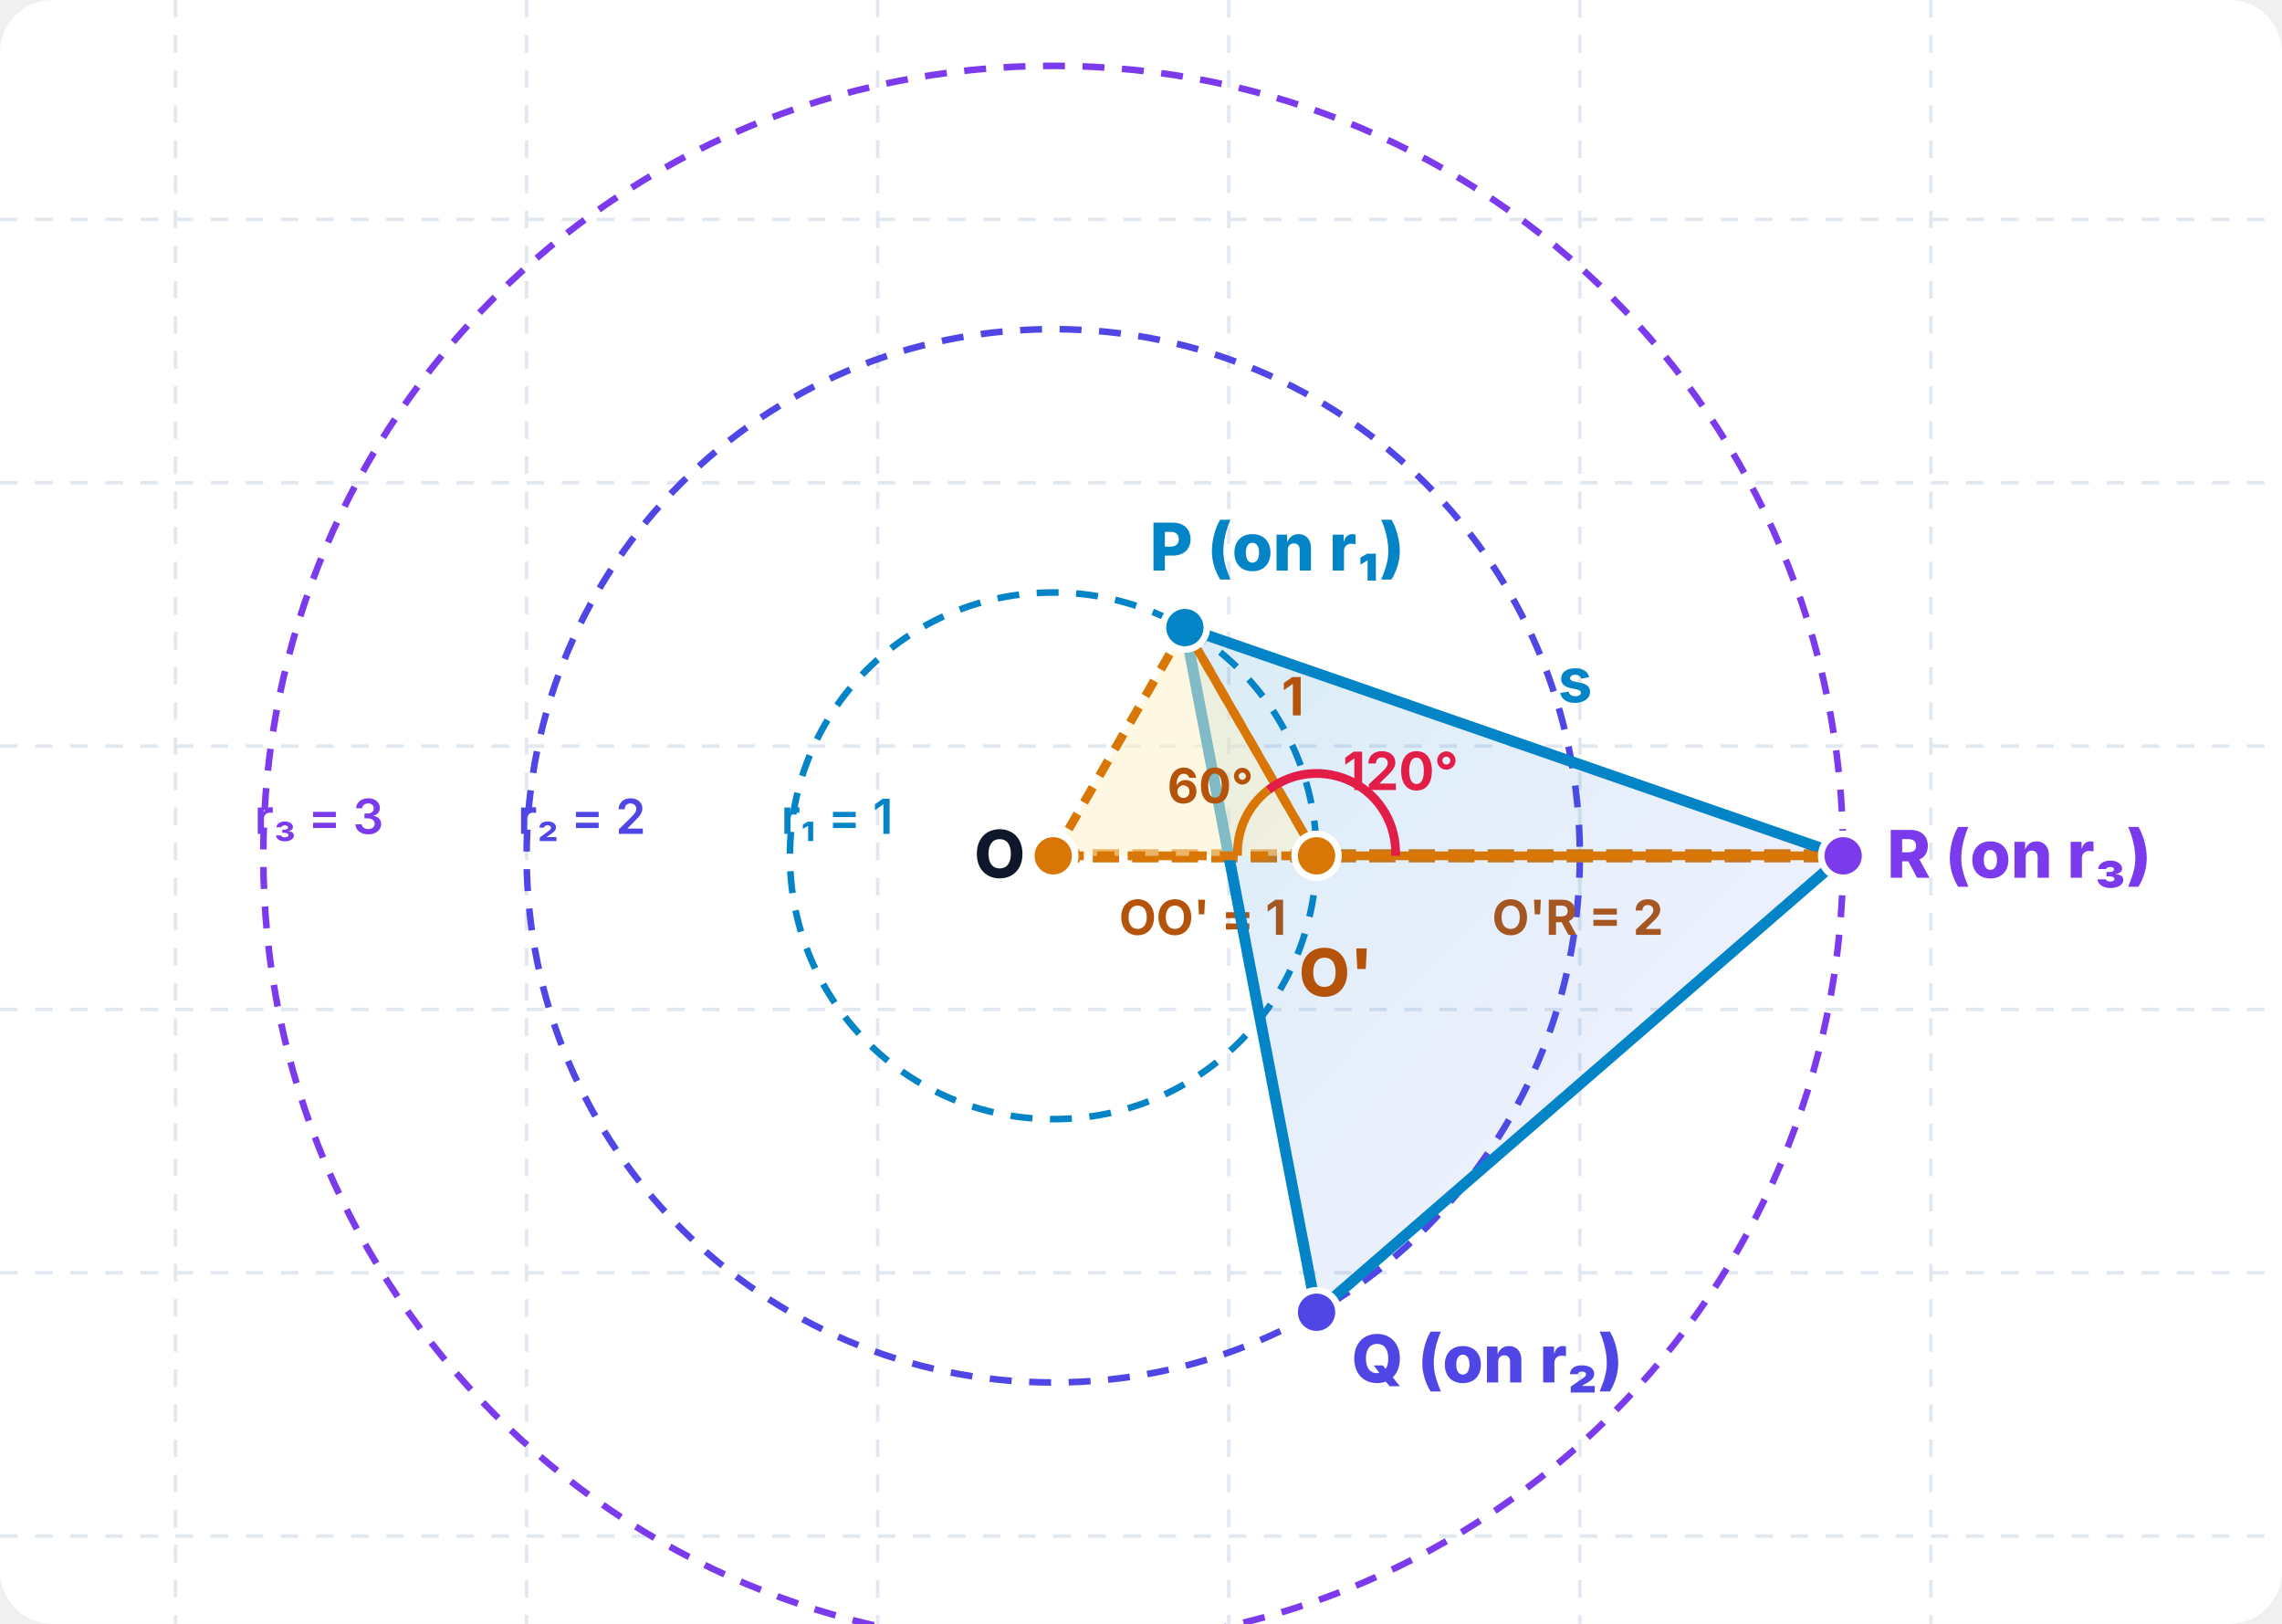
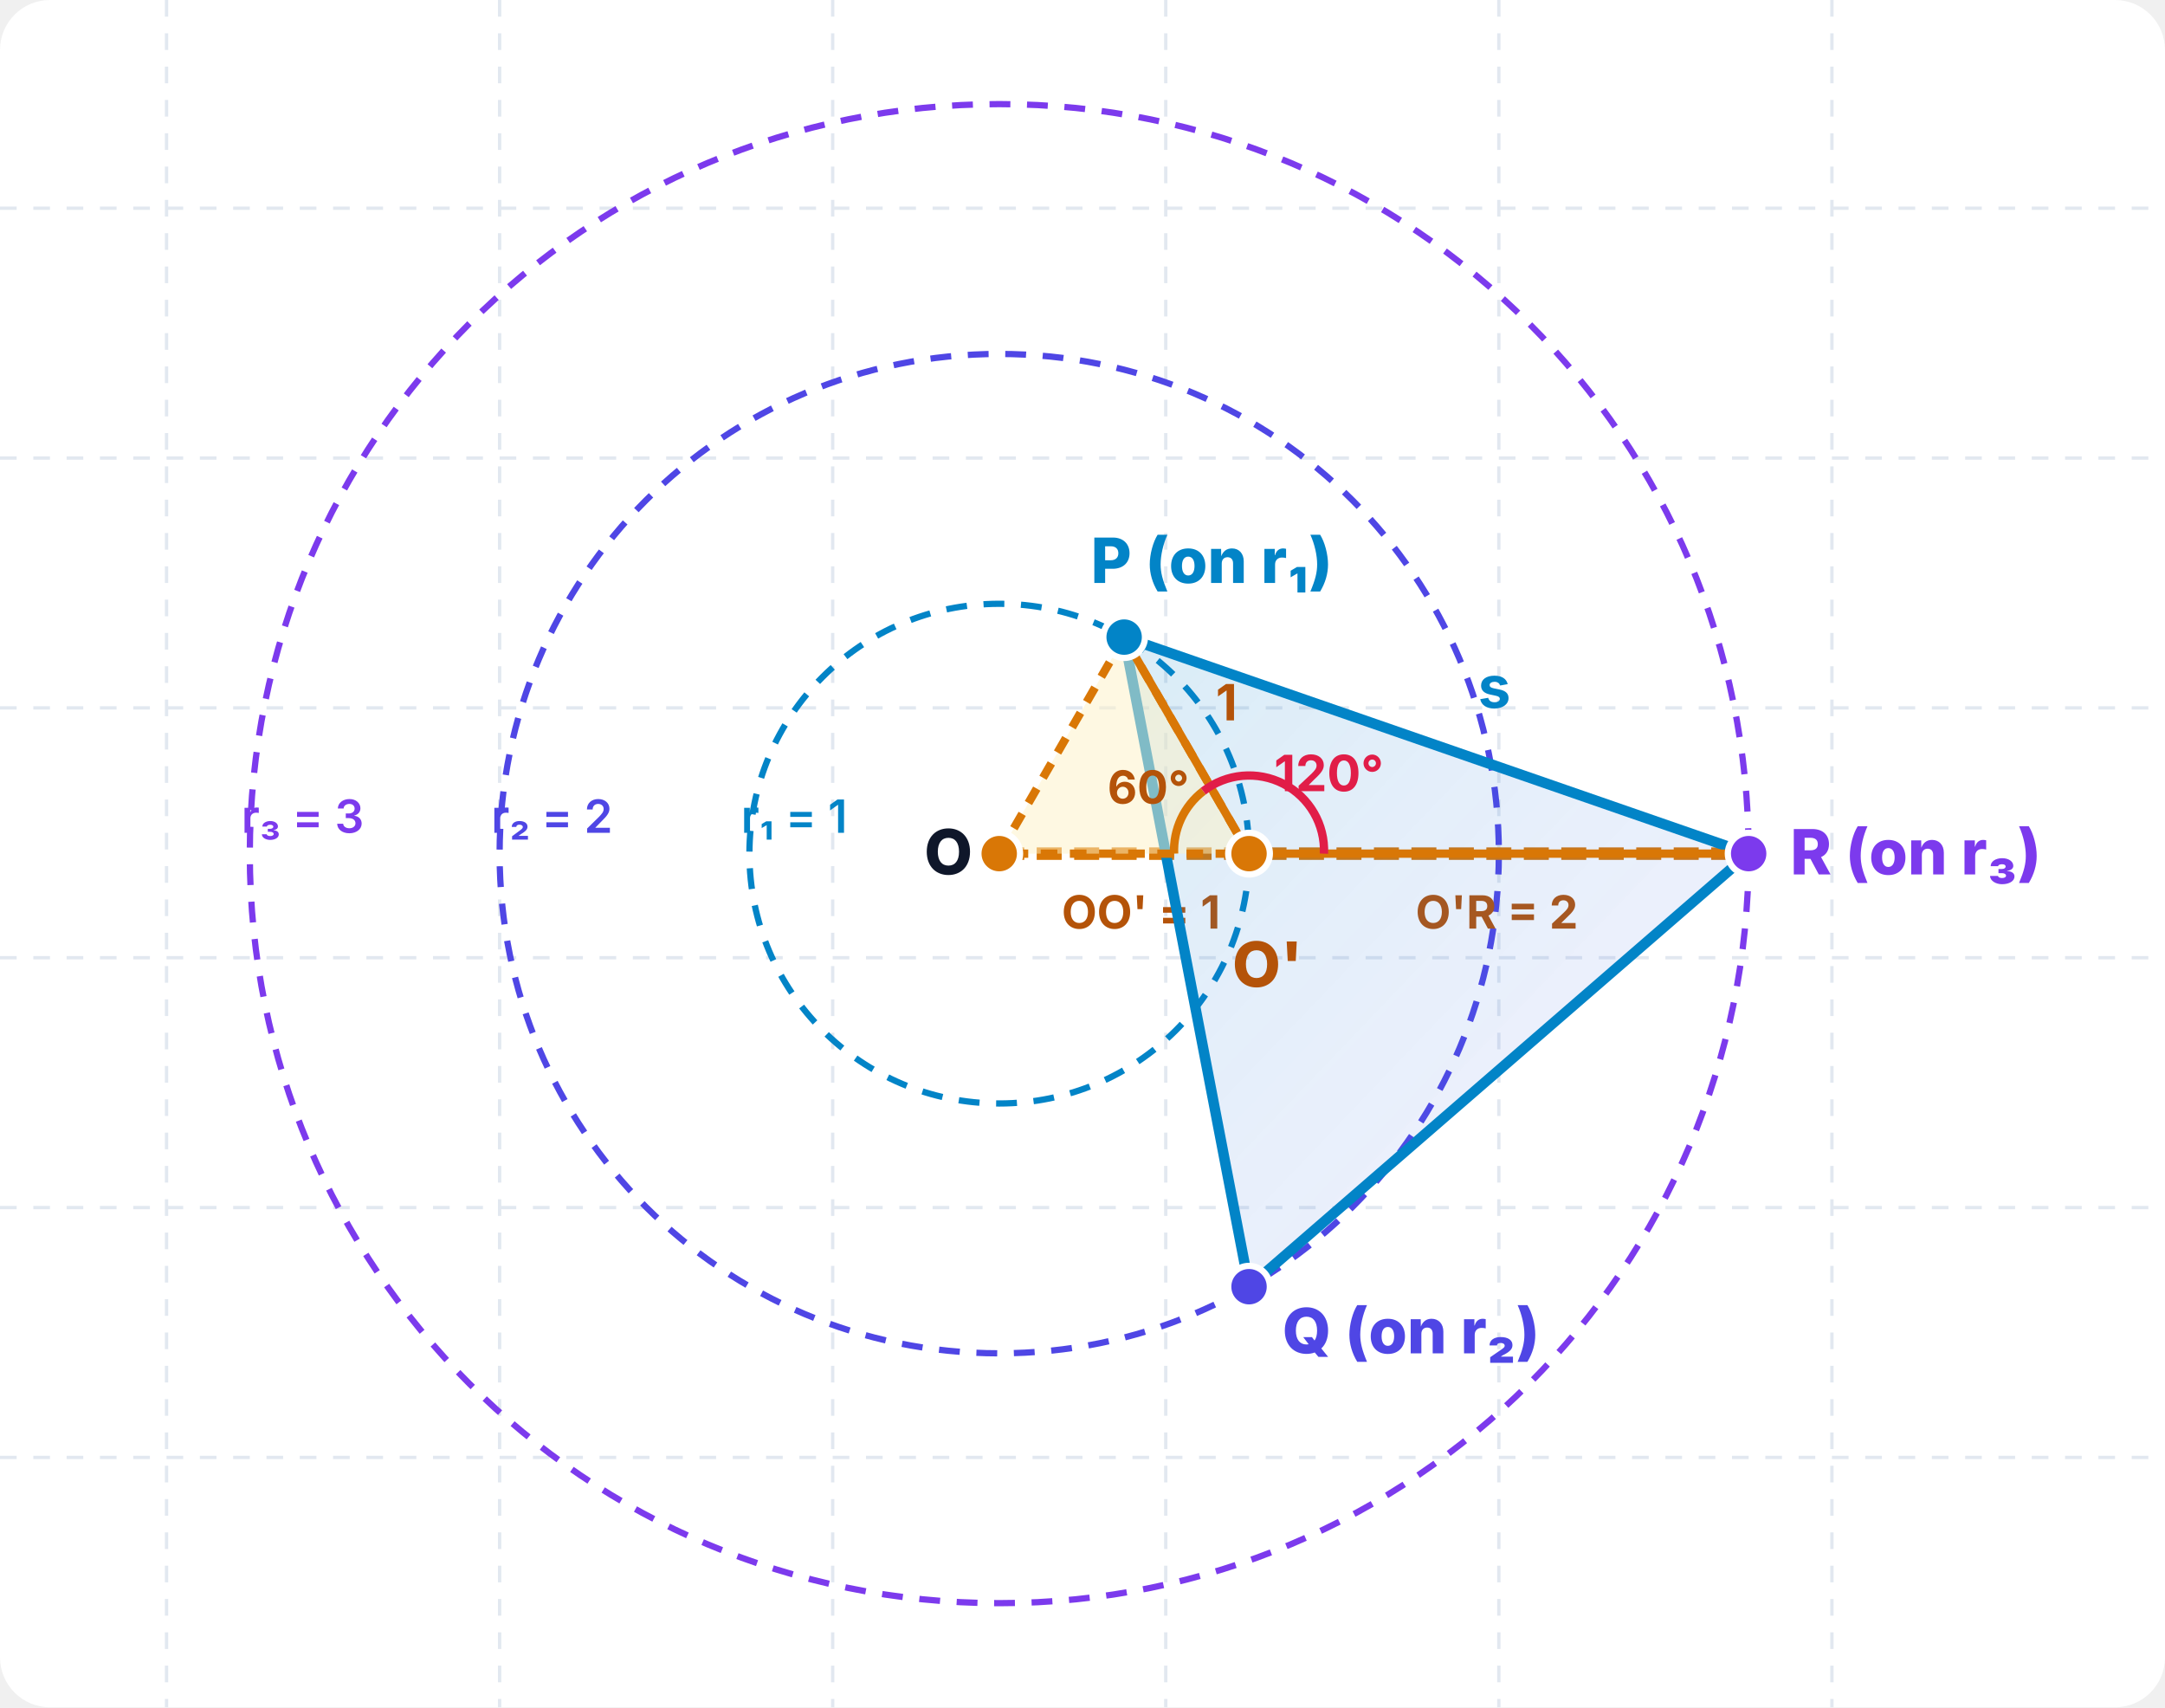
- <svg xmlns="http://www.w3.org/2000/svg" viewBox="0 0 520 370" width="100%" height="100%" style="background-color: #ffffff; font-family: system-ui, -apple-system, sans-serif;">
+ <svg xmlns="http://www.w3.org/2000/svg" viewBox="0 0 520 410" width="100%" height="100%" style="background-color: #ffffff; font-family: system-ui, -apple-system, sans-serif;">
  <defs>
    <linearGradient id="triGrad" x1="0%" y1="0%" x2="100%" y2="100%">
      <stop offset="0%" stop-color="#0284c7" stop-opacity="0.15" />
      <stop offset="100%" stop-color="#6366f1" stop-opacity="0.08" />
    </linearGradient>
  </defs>
-   <rect width="520" height="370" fill="#ffffff" rx="12" />
+   <rect width="520" height="410" fill="#ffffff" rx="12" />
  <g stroke="#e2e8f0" stroke-width="0.8" stroke-dasharray="4,4">
-     <line x1="40" y1="0" x2="40" y2="370" />
-     <line x1="120" y1="0" x2="120" y2="370" />
-     <line x1="200" y1="0" x2="200" y2="370" />
-     <line x1="280" y1="0" x2="280" y2="370" />
-     <line x1="360" y1="0" x2="360" y2="370" />
-     <line x1="440" y1="0" x2="440" y2="370" />
+     <line x1="40" y1="0" x2="40" y2="410" />
+     <line x1="120" y1="0" x2="120" y2="410" />
+     <line x1="200" y1="0" x2="200" y2="410" />
+     <line x1="280" y1="0" x2="280" y2="410" />
+     <line x1="360" y1="0" x2="360" y2="410" />
+     <line x1="440" y1="0" x2="440" y2="410" />
    <line x1="0" y1="50" x2="520" y2="50" />
    <line x1="0" y1="110" x2="520" y2="110" />
    <line x1="0" y1="170" x2="520" y2="170" />
    <line x1="0" y1="230" x2="520" y2="230" />
    <line x1="0" y1="290" x2="520" y2="290" />
    <line x1="0" y1="350" x2="520" y2="350" />
  </g>
-   <g transform="translate(0, -45)">
+   <g transform="translate(0, -35)">
    <circle cx="240" cy="240" r="60" fill="none" stroke="#0284c7" stroke-width="1.5" stroke-dasharray="5,4" />
    <text x="178" y="235" fill="#0284c7" font-size="11" font-weight="600">r₁ = 1</text>
    <circle cx="240" cy="240" r="120" fill="none" stroke="#4f46e5" stroke-width="1.5" stroke-dasharray="5,4" />
    <text x="118" y="235" fill="#4f46e5" font-size="11" font-weight="600">r₂ = 2</text>
    <circle cx="240" cy="240" r="180" fill="none" stroke="#7c3aed" stroke-width="1.5" stroke-dasharray="5,4" />
    <text x="58" y="235" fill="#7c3aed" font-size="11" font-weight="600">r₃ = 3</text>
    <line x1="240" y1="240" x2="420" y2="240" stroke="#d97706" stroke-width="3" stroke-dasharray="6,3" />
    <text x="255" y="258" fill="#b45309" font-size="11" font-weight="700">OO' = 1</text>
    <text x="340" y="258" fill="#b45309" font-size="11" font-weight="700">O'R = 2</text>
    <polygon points="270,188 300,344 420,240" fill="url(#triGrad)" stroke="#0284c7" stroke-width="2.5" stroke-linejoin="round" />
    <polygon points="270,188 240,240 300,240" fill="#fef3c7" fill-opacity="0.5" stroke="#d97706" stroke-width="2" stroke-dasharray="4,3" />
    <line x1="270" y1="188" x2="300" y2="240" stroke="#d97706" stroke-width="2" />
    <line x1="300" y1="240" x2="420" y2="240" stroke="#d97706" stroke-width="2" />
    <path d="M 282 240 A 18 18 0 0 1 289 225" fill="none" stroke="#d97706" stroke-width="2" />
    <text x="266" y="228" fill="#b45309" font-size="11" font-weight="bold">60°</text>
    <path d="M 289 225 A 18 18 0 0 1 318 240" fill="none" stroke="#e11d48" stroke-width="2" />
    <text x="306" y="225" fill="#e11d48" font-size="12" font-weight="bold">120°</text>
    <circle cx="240" cy="240" r="5" fill="#d97706" stroke="#ffffff" stroke-width="1.5" />
    <text x="222" y="245" fill="#0f172a" font-size="15" font-weight="800">O</text>
    <circle cx="270" cy="188" r="5" fill="#0284c7" stroke="#ffffff" stroke-width="1.5" />
    <text x="262" y="175" fill="#0284c7" font-size="15" font-weight="800">P (on r₁)</text>
    <circle cx="300" cy="344" r="5" fill="#4f46e5" stroke="#ffffff" stroke-width="1.5" />
    <text x="308" y="360" fill="#4f46e5" font-size="15" font-weight="800">Q (on r₂)</text>
    <circle cx="420" cy="240" r="5" fill="#7c3aed" stroke="#ffffff" stroke-width="1.5" />
    <text x="430" y="245" fill="#7c3aed" font-size="15" font-weight="800">R (on r₃)</text>
    <circle cx="300" cy="240" r="5" fill="#d97706" stroke="#ffffff" stroke-width="1.5" />
    <text x="296" y="272" fill="#b45309" font-size="15" font-weight="800">O'</text>
    <text x="355" y="205" fill="#0284c7" font-size="14" font-weight="bold">s</text>
    <text x="292" y="208" fill="#b45309" font-size="12" font-weight="bold">1</text>
  </g>
</svg>
